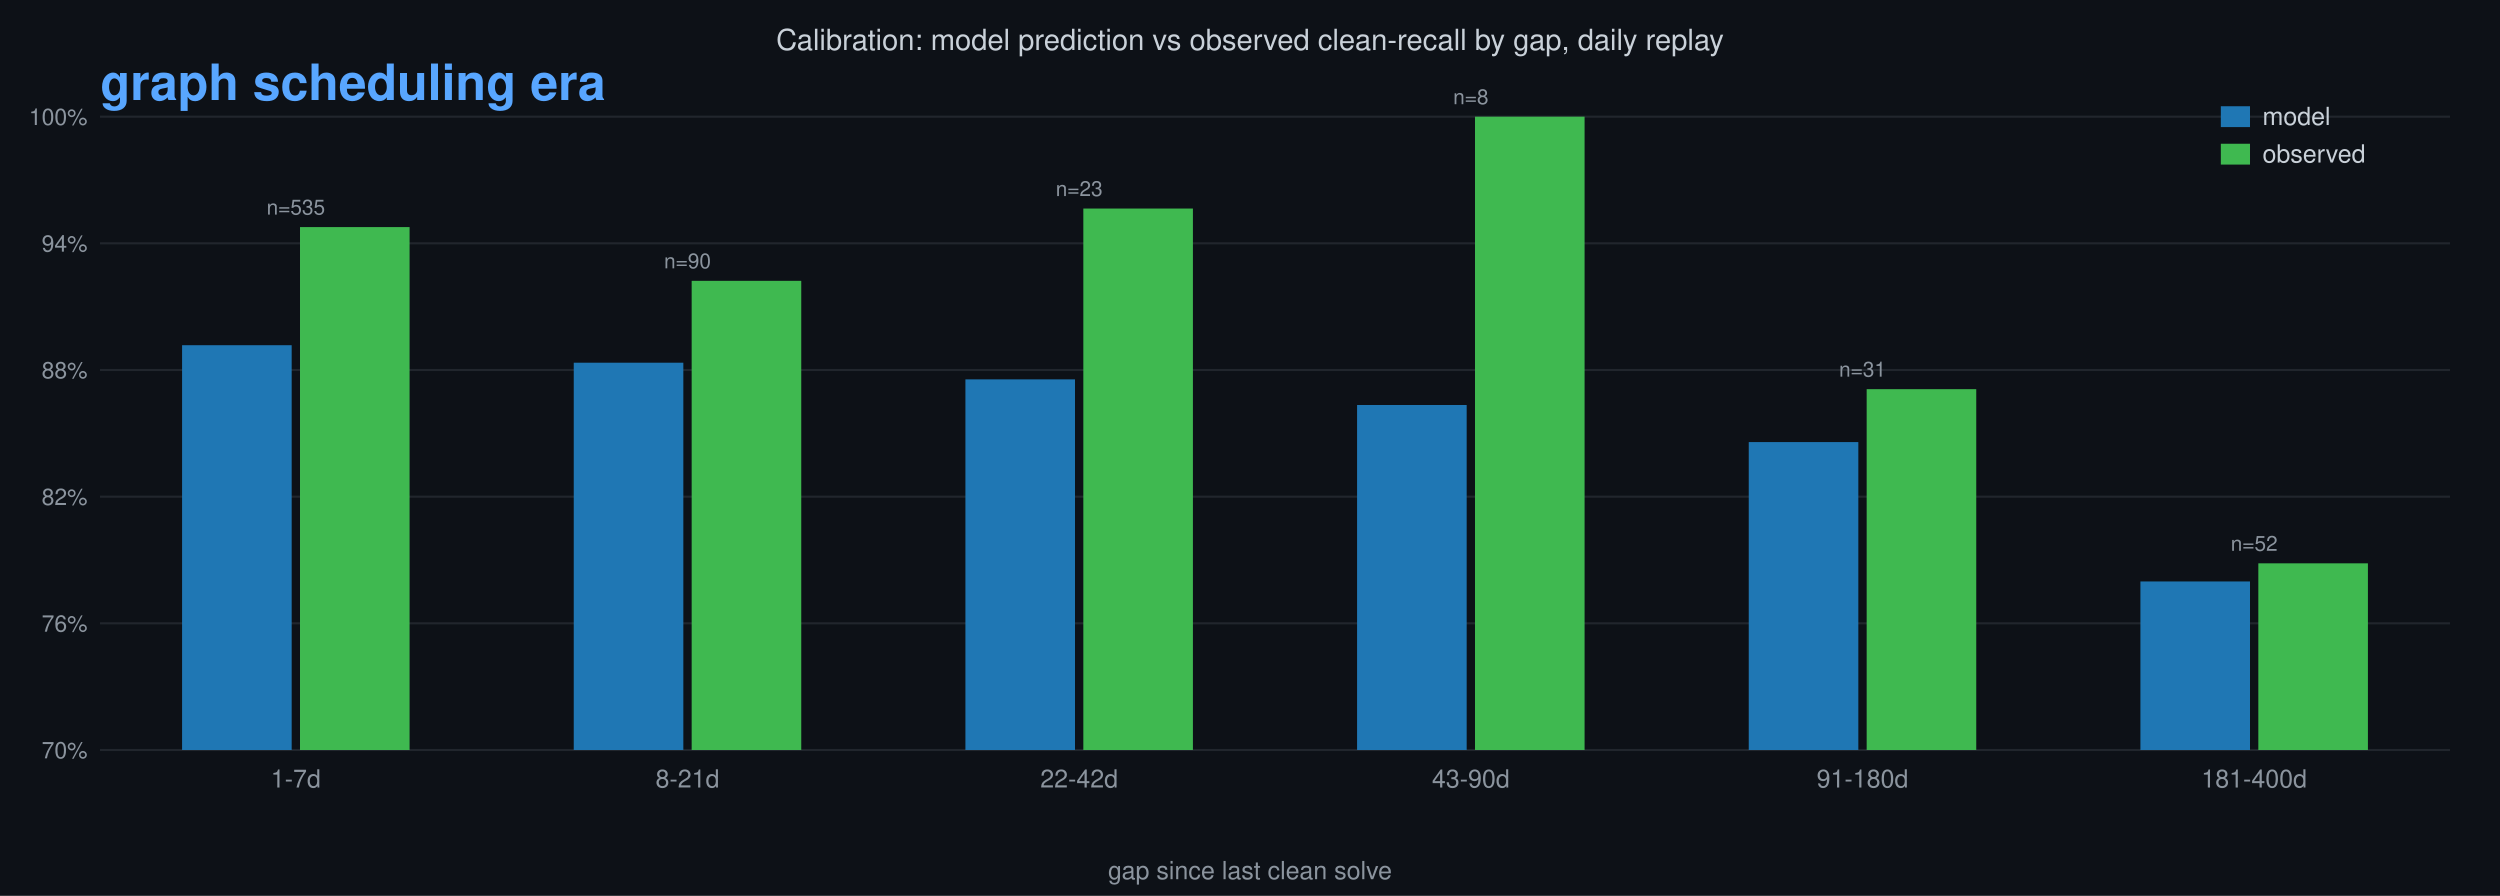
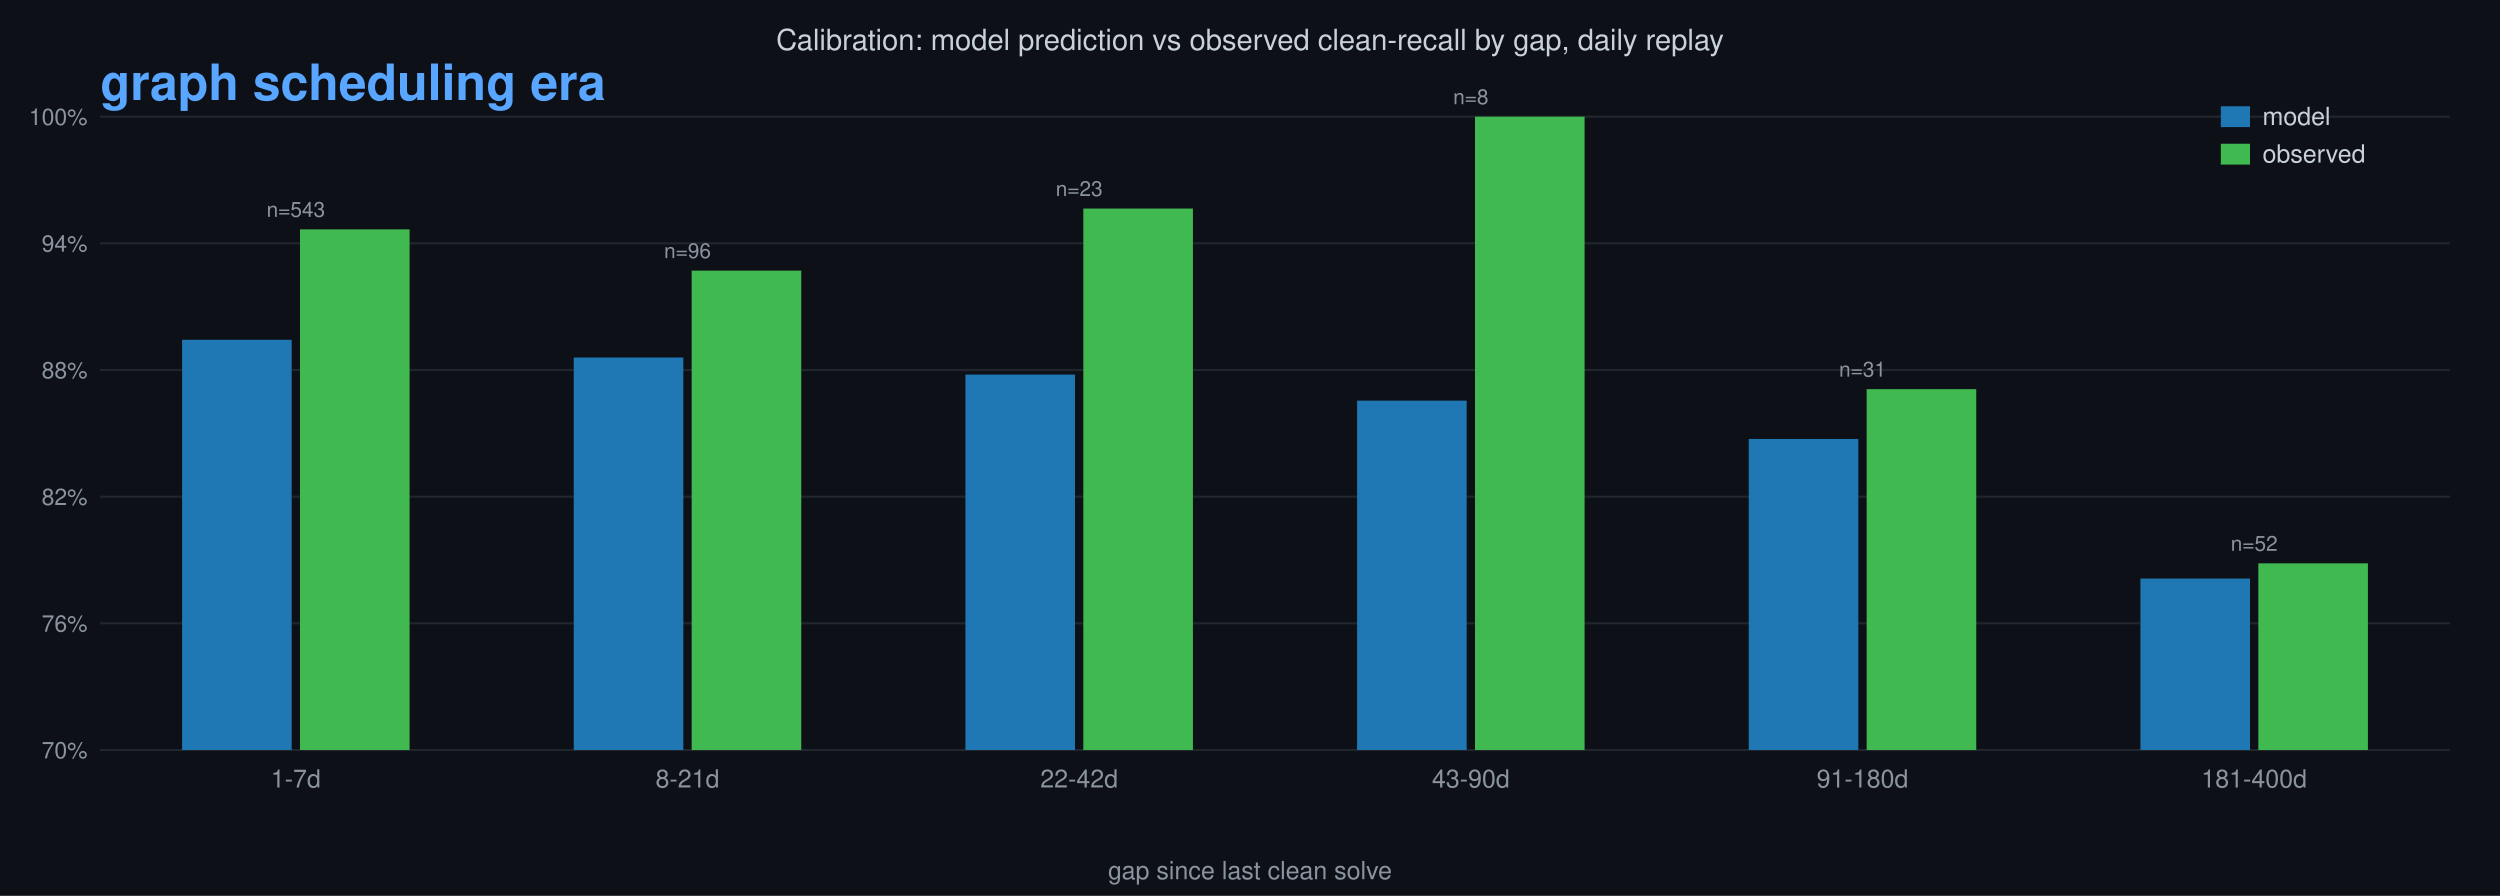
<svg xmlns="http://www.w3.org/2000/svg" viewBox="0 0 1200 430" font-family="Helvetica,sans-serif">
  <rect width="1200" height="430" fill="#0d1117" />
  <text x="600" y="24" text-anchor="middle" font-size="14" fill="#c9d1d9">Calibration: model prediction vs observed clean-recall by gap, daily replay</text>
-   <text x="48" y="48" text-anchor="start" font-size="24" font-weight="bold" fill="#8b949e" opacity="0">pre graph scheduling era<animate attributeName="opacity" calcMode="discrete" values="1;0" keyTimes="0;0.724" dur="10.0s" repeatCount="indefinite" />
+   <text x="48" y="48" text-anchor="start" font-size="24" font-weight="bold" fill="#8b949e" opacity="0">pre graph scheduling era<animate attributeName="opacity" calcMode="discrete" values="1;0" keyTimes="0;0.723" dur="10.0s" repeatCount="indefinite" />
  </text>
-   <text x="48" y="48" text-anchor="start" font-size="24" font-weight="bold" fill="#58a6ff" opacity="1">graph scheduling era<animate attributeName="opacity" calcMode="discrete" values="0;1" keyTimes="0;0.724" dur="10.0s" repeatCount="indefinite" />
+   <text x="48" y="48" text-anchor="start" font-size="24" font-weight="bold" fill="#58a6ff" opacity="1">graph scheduling era<animate attributeName="opacity" calcMode="discrete" values="0;1" keyTimes="0;0.723" dur="10.0s" repeatCount="indefinite" />
  </text>
  <line x1="48" y1="360.0" x2="1176" y2="360.0" stroke="#21262d" stroke-width="1" />
  <text x="42" y="364.0" text-anchor="end" font-size="11" fill="#8b949e">70%</text>
  <line x1="48" y1="299.2" x2="1176" y2="299.2" stroke="#21262d" stroke-width="1" />
  <text x="42" y="303.2" text-anchor="end" font-size="11" fill="#8b949e">76%</text>
  <line x1="48" y1="238.4" x2="1176" y2="238.4" stroke="#21262d" stroke-width="1" />
  <text x="42" y="242.4" text-anchor="end" font-size="11" fill="#8b949e">82%</text>
  <line x1="48" y1="177.6" x2="1176" y2="177.6" stroke="#21262d" stroke-width="1" />
  <text x="42" y="181.6" text-anchor="end" font-size="11" fill="#8b949e">88%</text>
  <line x1="48" y1="116.8" x2="1176" y2="116.8" stroke="#21262d" stroke-width="1" />
  <text x="42" y="120.8" text-anchor="end" font-size="11" fill="#8b949e">94%</text>
  <line x1="48" y1="56.0" x2="1176" y2="56.0" stroke="#21262d" stroke-width="1" />
  <text x="42" y="60.0" text-anchor="end" font-size="11" fill="#8b949e">100%</text>
-   <rect x="87.4" y="165.7" width="52.6" height="194.3" fill="#1f77b4">
-     <animate attributeName="y" calcMode="discrete" values="360.0;165.5;166.0;165.7;165.9;166.0;166.4;166.3;166.4;166.3;166.2;166.1;166.0;165.9;165.8;165.7;165.6;165.7" keyTimes="0;0.005;0.009;0.021;0.032;0.036;0.059;0.066;0.077;0.081;0.11;0.151;0.194;0.299;0.469;0.578;0.866;0.883" dur="10.0s" repeatCount="indefinite" />
-     <animate attributeName="height" calcMode="discrete" values="0.0;194.5;194.0;194.3;194.1;194.0;193.6;193.7;193.6;193.7;193.8;193.9;194.0;194.1;194.2;194.3;194.4;194.3" keyTimes="0;0.005;0.009;0.021;0.032;0.036;0.059;0.066;0.077;0.081;0.11;0.151;0.194;0.299;0.469;0.578;0.866;0.883" dur="10.0s" repeatCount="indefinite" />
+   <rect x="87.4" y="163.1" width="52.6" height="196.9" fill="#1f77b4">
+     <animate attributeName="y" calcMode="discrete" values="360.0;162.8;163.4;163.1;163.2;163.4;163.8;163.7;163.6;163.5;163.4;163.3;163.2;163.1;163.0;163.1" keyTimes="0;0.005;0.009;0.021;0.032;0.036;0.059;0.066;0.1;0.151;0.194;0.29;0.469;0.576;0.865;0.882" dur="10.0s" repeatCount="indefinite" />
+     <animate attributeName="height" calcMode="discrete" values="0.0;197.2;196.6;196.9;196.8;196.6;196.2;196.3;196.4;196.5;196.6;196.7;196.8;196.9;197.0;196.9" keyTimes="0;0.005;0.009;0.021;0.032;0.036;0.059;0.066;0.1;0.151;0.194;0.29;0.469;0.576;0.865;0.882" dur="10.0s" repeatCount="indefinite" />
  </rect>
-   <rect x="144.0" y="109.0" width="52.6" height="251.0" fill="#3fb950">
-     <animate attributeName="y" calcMode="discrete" values="360.0;56.0;69.7;67.8;67.0;66.4;66.0;65.0;64.1;63.7;63.2;76.4;75.9;81.3;80.0;78.8;78.1;77.6;77.0;75.9;75.1;87.5;85.9;84.7;83.9;82.8;81.8;81.4;80.9;83.4;82.9;82.6;82.1;84.9;84.1;83.6;82.7;82.4;81.8;84.1;83.5;83.0;82.7;82.6;82.5;82.4;82.3;82.1;82.0;81.9;81.7;81.6;86.4;86.0;85.8;85.5;85.2;87.4;91.7;95.9;95.4;95.3;99.6;101.3;100.4;101.9;100.9;102.4;102.2;101.5;108.1;107.2;106.6;107.8;109.0" keyTimes="0;0.005;0.11;0.138;0.151;0.166;0.182;0.194;0.234;0.252;0.266;0.291;0.299;0.312;0.328;0.339;0.352;0.361;0.37;0.378;0.387;0.396;0.406;0.415;0.425;0.437;0.449;0.459;0.469;0.478;0.491;0.499;0.508;0.519;0.528;0.546;0.56;0.57;0.578;0.583;0.593;0.601;0.609;0.652;0.656;0.675;0.68;0.709;0.733;0.738;0.753;0.76;0.767;0.776;0.782;0.788;0.796;0.805;0.811;0.819;0.824;0.827;0.83;0.838;0.843;0.847;0.857;0.866;0.875;0.881;0.883;0.893;0.899;0.903;0.914" dur="10.0s" repeatCount="indefinite" />
-     <animate attributeName="height" calcMode="discrete" values="0.0;304.0;290.3;292.2;293.0;293.6;294.0;295.0;295.9;296.3;296.8;283.6;284.1;278.7;280.0;281.2;281.9;282.4;283.0;284.1;284.9;272.5;274.1;275.3;276.1;277.2;278.2;278.6;279.1;276.6;277.1;277.4;277.9;275.1;275.9;276.4;277.3;277.6;278.2;275.9;276.5;277.0;277.3;277.4;277.5;277.6;277.7;277.9;278.0;278.1;278.3;278.4;273.6;274.0;274.2;274.5;274.8;272.6;268.3;264.1;264.6;264.7;260.4;258.7;259.6;258.1;259.1;257.6;257.8;258.5;251.9;252.8;253.4;252.2;251.0" keyTimes="0;0.005;0.11;0.138;0.151;0.166;0.182;0.194;0.234;0.252;0.266;0.291;0.299;0.312;0.328;0.339;0.352;0.361;0.37;0.378;0.387;0.396;0.406;0.415;0.425;0.437;0.449;0.459;0.469;0.478;0.491;0.499;0.508;0.519;0.528;0.546;0.56;0.57;0.578;0.583;0.593;0.601;0.609;0.652;0.656;0.675;0.68;0.709;0.733;0.738;0.753;0.76;0.767;0.776;0.782;0.788;0.796;0.805;0.811;0.819;0.824;0.827;0.83;0.838;0.843;0.847;0.857;0.866;0.875;0.881;0.883;0.893;0.899;0.903;0.914" dur="10.0s" repeatCount="indefinite" />
+   <rect x="144.0" y="110.1" width="52.6" height="249.9" fill="#3fb950">
+     <animate attributeName="y" calcMode="discrete" values="360.0;56.0;69.7;67.8;67.0;66.4;66.0;65.0;64.1;63.7;63.2;76.4;75.9;81.3;80.0;78.8;78.1;77.6;77.0;75.9;75.1;87.5;85.9;84.7;83.9;82.8;81.8;81.4;80.9;83.4;82.9;82.6;82.1;84.9;84.1;83.6;82.7;82.4;81.8;84.1;83.5;83.0;82.7;82.6;82.5;82.4;82.3;82.1;82.0;81.9;81.7;81.6;86.4;86.0;85.8;85.5;85.2;87.4;91.7;95.9;95.4;95.3;99.6;101.3;100.4;101.9;100.9;102.4;102.2;101.5;108.1;107.2;106.6;107.8;109.0;110.1" keyTimes="0;0.005;0.11;0.138;0.151;0.166;0.181;0.194;0.233;0.251;0.266;0.29;0.298;0.312;0.327;0.339;0.351;0.36;0.369;0.377;0.386;0.395;0.405;0.414;0.425;0.436;0.448;0.458;0.469;0.477;0.49;0.498;0.507;0.518;0.527;0.545;0.559;0.569;0.576;0.582;0.592;0.6;0.608;0.651;0.655;0.674;0.678;0.707;0.732;0.737;0.751;0.758;0.765;0.774;0.781;0.787;0.795;0.804;0.81;0.818;0.822;0.826;0.828;0.836;0.842;0.846;0.856;0.865;0.874;0.879;0.882;0.891;0.898;0.901;0.913;0.919" dur="10.0s" repeatCount="indefinite" />
+     <animate attributeName="height" calcMode="discrete" values="0.0;304.0;290.3;292.2;293.0;293.6;294.0;295.0;295.9;296.3;296.8;283.6;284.1;278.7;280.0;281.2;281.9;282.4;283.0;284.1;284.9;272.5;274.1;275.3;276.1;277.2;278.2;278.6;279.1;276.6;277.1;277.4;277.9;275.1;275.9;276.4;277.3;277.6;278.2;275.9;276.5;277.0;277.3;277.4;277.5;277.6;277.7;277.9;278.0;278.1;278.3;278.4;273.6;274.0;274.2;274.5;274.8;272.6;268.3;264.1;264.6;264.7;260.4;258.7;259.6;258.1;259.1;257.6;257.8;258.5;251.9;252.8;253.4;252.2;251.0;249.9" keyTimes="0;0.005;0.11;0.138;0.151;0.166;0.181;0.194;0.233;0.251;0.266;0.29;0.298;0.312;0.327;0.339;0.351;0.36;0.369;0.377;0.386;0.395;0.405;0.414;0.425;0.436;0.448;0.458;0.469;0.477;0.49;0.498;0.507;0.518;0.527;0.545;0.559;0.569;0.576;0.582;0.592;0.6;0.608;0.651;0.655;0.674;0.678;0.707;0.732;0.737;0.751;0.758;0.765;0.774;0.781;0.787;0.795;0.804;0.81;0.818;0.822;0.826;0.828;0.836;0.842;0.846;0.856;0.865;0.874;0.879;0.882;0.891;0.898;0.901;0.913;0.919" dur="10.0s" repeatCount="indefinite" />
  </rect>
  <text x="142.0" y="378" text-anchor="middle" font-size="12" fill="#8b949e">1-7d</text>
-   <text x="142.0" y="103.0" text-anchor="middle" font-size="10" fill="#8b949e" opacity="1">n=535<animate attributeName="opacity" calcMode="discrete" values="0;1" keyTimes="0;0.914" dur="10.0s" repeatCount="indefinite" />
+   <text x="142.0" y="104.1" text-anchor="middle" font-size="10" fill="#8b949e" opacity="1">n=543<animate attributeName="opacity" calcMode="discrete" values="0;1" keyTimes="0;0.919" dur="10.0s" repeatCount="indefinite" />
  </text>
-   <rect x="275.4" y="174.1" width="52.6" height="185.9" fill="#1f77b4">
-     <animate attributeName="y" calcMode="discrete" values="360.0;171.0;173.6;172.3;173.5;174.3;175.2;175.1;176.5;177.1;177.4;176.9;177.3;178.0;177.3;176.9;176.7;176.4;176.2;175.8;176.2;176.0;175.9;175.8;175.7;175.5;175.4;174.9;174.7;174.6;174.3;174.2;174.1;174.0;173.9;173.6;173.7;173.8;173.9;174.1" keyTimes="0;0.054;0.066;0.069;0.081;0.1;0.11;0.138;0.166;0.194;0.252;0.266;0.299;0.312;0.328;0.339;0.352;0.361;0.37;0.378;0.387;0.406;0.415;0.425;0.437;0.478;0.499;0.546;0.583;0.601;0.613;0.796;0.811;0.83;0.838;0.847;0.857;0.866;0.883;0.914" dur="10.0s" repeatCount="indefinite" />
-     <animate attributeName="height" calcMode="discrete" values="0.0;189.0;186.4;187.7;186.5;185.7;184.8;184.9;183.5;182.9;182.6;183.1;182.7;182.0;182.7;183.1;183.3;183.6;183.8;184.2;183.8;184.0;184.1;184.2;184.3;184.5;184.6;185.1;185.3;185.4;185.7;185.8;185.9;186.0;186.1;186.4;186.3;186.2;186.1;185.9" keyTimes="0;0.054;0.066;0.069;0.081;0.1;0.11;0.138;0.166;0.194;0.252;0.266;0.299;0.312;0.328;0.339;0.352;0.361;0.37;0.378;0.387;0.406;0.415;0.425;0.437;0.478;0.499;0.546;0.583;0.601;0.613;0.796;0.811;0.83;0.838;0.847;0.857;0.866;0.883;0.914" dur="10.0s" repeatCount="indefinite" />
+   <rect x="275.4" y="171.6" width="52.6" height="188.4" fill="#1f77b4">
+     <animate attributeName="y" calcMode="discrete" values="360.0;168.5;171.0;169.8;171.0;171.7;172.6;172.5;173.9;174.5;174.8;174.3;174.4;174.7;175.5;174.7;174.4;174.2;173.9;173.6;173.2;173.7;173.4;173.3;173.2;173.1;173.0;172.9;172.4;172.2;172.1;171.8;171.7;171.6;171.5;171.4;171.2;171.3;171.4;171.5;171.4;171.5;171.7;171.6" keyTimes="0;0.054;0.066;0.069;0.081;0.1;0.11;0.138;0.166;0.194;0.251;0.266;0.276;0.298;0.312;0.327;0.339;0.351;0.36;0.369;0.377;0.386;0.405;0.414;0.425;0.436;0.477;0.498;0.545;0.582;0.6;0.612;0.795;0.81;0.828;0.836;0.846;0.856;0.882;0.891;0.898;0.901;0.913;0.919" dur="10.0s" repeatCount="indefinite" />
+     <animate attributeName="height" calcMode="discrete" values="0.0;191.5;189.0;190.2;189.0;188.3;187.4;187.5;186.1;185.5;185.2;185.7;185.6;185.3;184.5;185.3;185.6;185.8;186.1;186.4;186.8;186.3;186.6;186.7;186.8;186.9;187.0;187.1;187.6;187.8;187.9;188.2;188.3;188.4;188.5;188.6;188.8;188.7;188.6;188.5;188.6;188.5;188.3;188.4" keyTimes="0;0.054;0.066;0.069;0.081;0.1;0.11;0.138;0.166;0.194;0.251;0.266;0.276;0.298;0.312;0.327;0.339;0.351;0.36;0.369;0.377;0.386;0.405;0.414;0.425;0.436;0.477;0.498;0.545;0.582;0.6;0.612;0.795;0.81;0.828;0.836;0.846;0.856;0.882;0.891;0.898;0.901;0.913;0.919" dur="10.0s" repeatCount="indefinite" />
  </rect>
-   <rect x="332.0" y="134.8" width="52.6" height="225.2" fill="#3fb950">
-     <animate attributeName="y" calcMode="discrete" values="360.0;56.0;109.3;102.1;96.5;95.0;93.5;92.2;90.9;88.7;83.4;82.7;81.3;104.3;123.6;122.1;120.7;119.3;114.5;112.3;111.3;109.3;108.4;107.5;105.0;103.5;118.4;127.4;151.9;149.3;145.8;144.7;143.6;140.4;134.8" keyTimes="0;0.054;0.299;0.312;0.328;0.339;0.352;0.361;0.37;0.378;0.387;0.396;0.406;0.415;0.425;0.437;0.478;0.499;0.546;0.583;0.601;0.613;0.796;0.811;0.83;0.838;0.843;0.847;0.857;0.866;0.883;0.893;0.899;0.903;0.914" dur="10.0s" repeatCount="indefinite" />
-     <animate attributeName="height" calcMode="discrete" values="0.0;304.0;250.7;257.9;263.5;265.0;266.5;267.8;269.1;271.3;276.6;277.3;278.7;255.7;236.4;237.9;239.3;240.7;245.5;247.7;248.7;250.7;251.6;252.5;255.0;256.5;241.6;232.6;208.1;210.7;214.2;215.3;216.4;219.6;225.2" keyTimes="0;0.054;0.299;0.312;0.328;0.339;0.352;0.361;0.37;0.378;0.387;0.396;0.406;0.415;0.425;0.437;0.478;0.499;0.546;0.583;0.601;0.613;0.796;0.811;0.83;0.838;0.843;0.847;0.857;0.866;0.883;0.893;0.899;0.903;0.914" dur="10.0s" repeatCount="indefinite" />
+   <rect x="332.0" y="129.9" width="52.6" height="230.1" fill="#3fb950">
+     <animate attributeName="y" calcMode="discrete" values="360.0;56.0;109.3;102.1;96.5;95.0;93.5;92.2;90.9;88.7;83.4;82.7;81.3;104.3;123.6;122.1;120.7;119.3;114.5;112.3;111.3;109.3;108.4;107.5;105.0;103.5;118.4;127.4;151.9;149.3;145.8;144.7;143.6;140.4;134.8;129.9" keyTimes="0;0.054;0.298;0.312;0.327;0.339;0.351;0.36;0.369;0.377;0.386;0.395;0.405;0.414;0.425;0.436;0.477;0.498;0.545;0.582;0.6;0.612;0.795;0.81;0.828;0.836;0.842;0.846;0.856;0.865;0.882;0.891;0.898;0.901;0.913;0.919" dur="10.0s" repeatCount="indefinite" />
+     <animate attributeName="height" calcMode="discrete" values="0.0;304.0;250.7;257.9;263.5;265.0;266.5;267.8;269.1;271.3;276.6;277.3;278.7;255.7;236.4;237.9;239.3;240.7;245.5;247.7;248.7;250.7;251.6;252.5;255.0;256.5;241.6;232.6;208.1;210.7;214.2;215.3;216.4;219.6;225.2;230.1" keyTimes="0;0.054;0.298;0.312;0.327;0.339;0.351;0.36;0.369;0.377;0.386;0.395;0.405;0.414;0.425;0.436;0.477;0.498;0.545;0.582;0.6;0.612;0.795;0.81;0.828;0.836;0.842;0.846;0.856;0.865;0.882;0.891;0.898;0.901;0.913;0.919" dur="10.0s" repeatCount="indefinite" />
  </rect>
  <text x="330.0" y="378" text-anchor="middle" font-size="12" fill="#8b949e">8-21d</text>
-   <text x="330.0" y="128.8" text-anchor="middle" font-size="10" fill="#8b949e" opacity="1">n=90<animate attributeName="opacity" calcMode="discrete" values="0;1" keyTimes="0;0.914" dur="10.0s" repeatCount="indefinite" />
+   <text x="330.0" y="123.9" text-anchor="middle" font-size="10" fill="#8b949e" opacity="1">n=96<animate attributeName="opacity" calcMode="discrete" values="0;1" keyTimes="0;0.919" dur="10.0s" repeatCount="indefinite" />
  </text>
-   <rect x="463.4" y="182.1" width="52.6" height="177.9" fill="#1f77b4">
-     <animate attributeName="y" calcMode="discrete" values="360.0;190.4;186.3;187.8;192.1;192.4;189.8;188.1;184.7;181.7;181.5;182.4;182.6;182.1" keyTimes="0;0.312;0.352;0.469;0.519;0.528;0.616;0.671;0.675;0.724;0.738;0.776;0.883;0.893" dur="10.0s" repeatCount="indefinite" />
-     <animate attributeName="height" calcMode="discrete" values="0.0;169.6;173.7;172.2;167.9;167.6;170.2;171.9;175.3;178.3;178.5;177.6;177.4;177.9" keyTimes="0;0.312;0.352;0.469;0.519;0.528;0.616;0.671;0.675;0.724;0.738;0.776;0.883;0.893" dur="10.0s" repeatCount="indefinite" />
+   <rect x="463.4" y="179.8" width="52.6" height="180.2" fill="#1f77b4">
+     <animate attributeName="y" calcMode="discrete" values="360.0;187.8;183.8;185.2;189.6;189.9;187.3;185.7;182.3;179.3;179.2;180.1;180.3;179.8" keyTimes="0;0.312;0.351;0.469;0.518;0.527;0.615;0.67;0.674;0.723;0.737;0.774;0.882;0.891" dur="10.0s" repeatCount="indefinite" />
+     <animate attributeName="height" calcMode="discrete" values="0.0;172.2;176.2;174.8;170.4;170.1;172.7;174.3;177.7;180.7;180.8;179.9;179.7;180.2" keyTimes="0;0.312;0.351;0.469;0.518;0.527;0.615;0.67;0.674;0.723;0.737;0.774;0.882;0.891" dur="10.0s" repeatCount="indefinite" />
  </rect>
  <rect x="520.0" y="100.1" width="52.6" height="259.9" fill="#3fb950">
-     <animate attributeName="y" calcMode="discrete" values="360.0;56.0;224.9;182.7;168.6;157.3;133.9;115.6;112.3;104.3;102.1;100.1" keyTimes="0;0.312;0.519;0.528;0.616;0.671;0.675;0.724;0.738;0.776;0.883;0.893" dur="10.0s" repeatCount="indefinite" />
-     <animate attributeName="height" calcMode="discrete" values="0.0;304.0;135.1;177.3;191.4;202.7;226.1;244.4;247.7;255.7;257.9;259.9" keyTimes="0;0.312;0.519;0.528;0.616;0.671;0.675;0.724;0.738;0.776;0.883;0.893" dur="10.0s" repeatCount="indefinite" />
+     <animate attributeName="y" calcMode="discrete" values="360.0;56.0;224.9;182.7;168.6;157.3;133.9;115.6;112.3;104.3;102.1;100.1" keyTimes="0;0.312;0.518;0.527;0.615;0.67;0.674;0.723;0.737;0.774;0.882;0.891" dur="10.0s" repeatCount="indefinite" />
+     <animate attributeName="height" calcMode="discrete" values="0.0;304.0;135.1;177.3;191.4;202.7;226.1;244.4;247.7;255.7;257.9;259.9" keyTimes="0;0.312;0.518;0.527;0.615;0.67;0.674;0.723;0.737;0.774;0.882;0.891" dur="10.0s" repeatCount="indefinite" />
  </rect>
  <text x="518.0" y="378" text-anchor="middle" font-size="12" fill="#8b949e">22-42d</text>
-   <text x="518.0" y="94.1" text-anchor="middle" font-size="10" fill="#8b949e" opacity="1">n=23<animate attributeName="opacity" calcMode="discrete" values="0;1" keyTimes="0;0.914" dur="10.0s" repeatCount="indefinite" />
+   <text x="518.0" y="94.1" text-anchor="middle" font-size="10" fill="#8b949e" opacity="1">n=23<animate attributeName="opacity" calcMode="discrete" values="0;1" keyTimes="0;0.919" dur="10.0s" repeatCount="indefinite" />
  </text>
-   <rect x="651.4" y="194.4" width="52.6" height="165.6" fill="#1f77b4">
-     <animate attributeName="y" calcMode="discrete" values="360.0;204.4;204.8;208.3;195.1;196.5;194.4" keyTimes="0;0.519;0.528;0.601;0.701;0.847;0.875" dur="10.0s" repeatCount="indefinite" />
-     <animate attributeName="height" calcMode="discrete" values="0.0;155.6;155.2;151.7;164.9;163.5;165.6" keyTimes="0;0.519;0.528;0.601;0.701;0.847;0.875" dur="10.0s" repeatCount="indefinite" />
+   <rect x="651.4" y="192.3" width="52.6" height="167.7" fill="#1f77b4">
+     <animate attributeName="y" calcMode="discrete" values="360.0;201.9;202.3;205.8;193.0;194.3;192.3" keyTimes="0;0.518;0.527;0.6;0.7;0.846;0.874" dur="10.0s" repeatCount="indefinite" />
+     <animate attributeName="height" calcMode="discrete" values="0.0;158.1;157.7;154.2;167.0;165.7;167.7" keyTimes="0;0.518;0.527;0.6;0.7;0.846;0.874" dur="10.0s" repeatCount="indefinite" />
  </rect>
  <rect x="708.0" y="56.0" width="52.6" height="304.0" fill="#3fb950">
-     <animate attributeName="y" calcMode="discrete" values="360.0;56.0" keyTimes="0;0.519" dur="10.0s" repeatCount="indefinite" />
-     <animate attributeName="height" calcMode="discrete" values="0.0;304.0" keyTimes="0;0.519" dur="10.0s" repeatCount="indefinite" />
+     <animate attributeName="y" calcMode="discrete" values="360.0;56.0" keyTimes="0;0.518" dur="10.0s" repeatCount="indefinite" />
+     <animate attributeName="height" calcMode="discrete" values="0.0;304.0" keyTimes="0;0.518" dur="10.0s" repeatCount="indefinite" />
  </rect>
  <text x="706.0" y="378" text-anchor="middle" font-size="12" fill="#8b949e">43-90d</text>
-   <text x="706.0" y="50.0" text-anchor="middle" font-size="10" fill="#8b949e" opacity="1">n=8<animate attributeName="opacity" calcMode="discrete" values="0;1" keyTimes="0;0.914" dur="10.0s" repeatCount="indefinite" />
+   <text x="706.0" y="50.0" text-anchor="middle" font-size="10" fill="#8b949e" opacity="1">n=8<animate attributeName="opacity" calcMode="discrete" values="0;1" keyTimes="0;0.919" dur="10.0s" repeatCount="indefinite" />
  </text>
-   <rect x="839.4" y="212.2" width="52.6" height="147.8" fill="#1f77b4">
-     <animate attributeName="y" calcMode="discrete" values="360.0;206.4;201.7;205.5;211.2;211.4;216.6;214.0;211.1;210.3;210.1;208.9;208.6;208.4;208.9;209.0;210.5;211.5;212.9;212.2" keyTimes="0;0.647;0.652;0.656;0.657;0.662;0.669;0.673;0.701;0.709;0.724;0.738;0.753;0.76;0.767;0.782;0.796;0.819;0.824;0.827" dur="10.0s" repeatCount="indefinite" />
-     <animate attributeName="height" calcMode="discrete" values="0.0;153.6;158.3;154.5;148.8;148.6;143.4;146.0;148.9;149.7;149.9;151.1;151.4;151.6;151.1;151.0;149.5;148.5;147.1;147.8" keyTimes="0;0.647;0.652;0.656;0.657;0.662;0.669;0.673;0.701;0.709;0.724;0.738;0.753;0.76;0.767;0.782;0.796;0.819;0.824;0.827" dur="10.0s" repeatCount="indefinite" />
+   <rect x="839.4" y="210.7" width="52.6" height="149.3" fill="#1f77b4">
+     <animate attributeName="y" calcMode="discrete" values="360.0;205.2;200.5;204.2;209.8;210.1;215.2;212.7;209.7;208.9;208.8;207.6;207.3;207.1;207.6;209.1;210.0;211.5;210.7" keyTimes="0;0.645;0.651;0.655;0.656;0.661;0.668;0.671;0.7;0.707;0.723;0.737;0.751;0.758;0.765;0.795;0.818;0.822;0.826" dur="10.0s" repeatCount="indefinite" />
+     <animate attributeName="height" calcMode="discrete" values="0.0;154.8;159.5;155.8;150.2;149.9;144.8;147.3;150.3;151.1;151.2;152.4;152.7;152.9;152.4;150.9;150.0;148.5;149.3" keyTimes="0;0.645;0.651;0.655;0.656;0.661;0.668;0.671;0.7;0.707;0.723;0.737;0.751;0.758;0.765;0.795;0.818;0.822;0.826" dur="10.0s" repeatCount="indefinite" />
  </rect>
  <rect x="896.0" y="186.8" width="52.6" height="173.2" fill="#3fb950">
-     <animate attributeName="y" calcMode="discrete" values="360.0;56.0;133.9;123.6;168.6;162.7;157.3;152.5;148.1;144.1;137.1;133.9;128.4;160.8;191.1;186.8" keyTimes="0;0.647;0.669;0.673;0.701;0.709;0.724;0.738;0.753;0.76;0.767;0.782;0.796;0.819;0.824;0.827" dur="10.0s" repeatCount="indefinite" />
-     <animate attributeName="height" calcMode="discrete" values="0.0;304.0;226.1;236.4;191.4;197.3;202.7;207.5;211.9;215.9;222.9;226.1;231.6;199.2;168.9;173.2" keyTimes="0;0.647;0.669;0.673;0.701;0.709;0.724;0.738;0.753;0.76;0.767;0.782;0.796;0.819;0.824;0.827" dur="10.0s" repeatCount="indefinite" />
+     <animate attributeName="y" calcMode="discrete" values="360.0;56.0;133.9;123.6;168.6;162.7;157.3;152.5;148.1;144.1;137.1;133.9;128.4;160.8;191.1;186.8" keyTimes="0;0.645;0.668;0.671;0.7;0.707;0.723;0.737;0.751;0.758;0.765;0.781;0.795;0.818;0.822;0.826" dur="10.0s" repeatCount="indefinite" />
+     <animate attributeName="height" calcMode="discrete" values="0.0;304.0;226.1;236.4;191.4;197.3;202.7;207.5;211.9;215.9;222.9;226.1;231.6;199.2;168.9;173.2" keyTimes="0;0.645;0.668;0.671;0.7;0.707;0.723;0.737;0.751;0.758;0.765;0.781;0.795;0.818;0.822;0.826" dur="10.0s" repeatCount="indefinite" />
  </rect>
  <text x="894.0" y="378" text-anchor="middle" font-size="12" fill="#8b949e">91-180d</text>
-   <text x="894.0" y="180.8" text-anchor="middle" font-size="10" fill="#8b949e" opacity="1">n=31<animate attributeName="opacity" calcMode="discrete" values="0;1" keyTimes="0;0.914" dur="10.0s" repeatCount="indefinite" />
+   <text x="894.0" y="180.8" text-anchor="middle" font-size="10" fill="#8b949e" opacity="1">n=31<animate attributeName="opacity" calcMode="discrete" values="0;1" keyTimes="0;0.919" dur="10.0s" repeatCount="indefinite" />
  </text>
-   <rect x="1027.4" y="279.1" width="52.6" height="80.9" fill="#1f77b4">
-     <animate attributeName="y" calcMode="discrete" values="360.0;280.2;283.9;262.9;276.6;271.2;262.6;272.4;277.2;275.2;276.4;275.0;275.5;275.2;274.6;275.5;275.9;276.8;277.9;279.1" keyTimes="0;0.671;0.673;0.701;0.709;0.724;0.733;0.738;0.745;0.753;0.76;0.767;0.776;0.782;0.788;0.796;0.838;0.847;0.857;0.883" dur="10.0s" repeatCount="indefinite" />
-     <animate attributeName="height" calcMode="discrete" values="0.0;79.8;76.1;97.1;83.4;88.8;97.4;87.6;82.8;84.8;83.6;85.0;84.5;84.8;85.4;84.5;84.1;83.2;82.1;80.9" keyTimes="0;0.671;0.673;0.701;0.709;0.724;0.733;0.738;0.745;0.753;0.76;0.767;0.776;0.782;0.788;0.796;0.838;0.847;0.857;0.883" dur="10.0s" repeatCount="indefinite" />
+   <rect x="1027.4" y="277.7" width="52.6" height="82.3" fill="#1f77b4">
+     <animate attributeName="y" calcMode="discrete" values="360.0;277.6;281.4;260.9;274.5;269.5;261.1;270.7;275.5;273.5;274.7;273.4;274.0;273.7;273.1;274.1;274.4;275.4;276.5;277.7" keyTimes="0;0.67;0.671;0.7;0.707;0.723;0.732;0.737;0.744;0.751;0.758;0.765;0.774;0.781;0.787;0.795;0.836;0.846;0.856;0.882" dur="10.0s" repeatCount="indefinite" />
+     <animate attributeName="height" calcMode="discrete" values="0.0;82.4;78.6;99.1;85.5;90.5;98.9;89.3;84.5;86.5;85.3;86.6;86.0;86.3;86.9;85.9;85.6;84.6;83.5;82.3" keyTimes="0;0.67;0.671;0.7;0.707;0.723;0.732;0.737;0.744;0.751;0.758;0.765;0.774;0.781;0.787;0.795;0.836;0.846;0.856;0.882" dur="10.0s" repeatCount="indefinite" />
  </rect>
  <rect x="1084.0" y="270.4" width="52.6" height="89.6" fill="#3fb950">
-     <animate attributeName="y" calcMode="discrete" values="360.0;56.0;258.7;273.1;224.9;249.0;218.1;195.8;214.3;200.8;217.2;228.5;246.0;262.8;278.9;274.6;270.4" keyTimes="0;0.671;0.709;0.724;0.733;0.738;0.745;0.753;0.76;0.767;0.782;0.788;0.796;0.838;0.847;0.857;0.883" dur="10.0s" repeatCount="indefinite" />
-     <animate attributeName="height" calcMode="discrete" values="0.0;304.0;101.3;86.9;135.1;111.0;141.9;164.2;145.7;159.2;142.8;131.5;114.0;97.2;81.1;85.4;89.6" keyTimes="0;0.671;0.709;0.724;0.733;0.738;0.745;0.753;0.76;0.767;0.782;0.788;0.796;0.838;0.847;0.857;0.883" dur="10.0s" repeatCount="indefinite" />
+     <animate attributeName="y" calcMode="discrete" values="360.0;56.0;258.7;273.1;224.9;249.0;218.1;195.8;214.3;200.8;217.2;228.5;246.0;262.8;278.9;274.6;270.4" keyTimes="0;0.67;0.707;0.723;0.732;0.737;0.744;0.751;0.758;0.765;0.781;0.787;0.795;0.836;0.846;0.856;0.882" dur="10.0s" repeatCount="indefinite" />
+     <animate attributeName="height" calcMode="discrete" values="0.0;304.0;101.3;86.9;135.1;111.0;141.9;164.2;145.7;159.2;142.8;131.5;114.0;97.2;81.1;85.4;89.6" keyTimes="0;0.67;0.707;0.723;0.732;0.737;0.744;0.751;0.758;0.765;0.781;0.787;0.795;0.836;0.846;0.856;0.882" dur="10.0s" repeatCount="indefinite" />
  </rect>
  <text x="1082.0" y="378" text-anchor="middle" font-size="12" fill="#8b949e">181-400d</text>
-   <text x="1082.0" y="264.4" text-anchor="middle" font-size="10" fill="#8b949e" opacity="1">n=52<animate attributeName="opacity" calcMode="discrete" values="0;1" keyTimes="0;0.914" dur="10.0s" repeatCount="indefinite" />
+   <text x="1082.0" y="264.4" text-anchor="middle" font-size="10" fill="#8b949e" opacity="1">n=52<animate attributeName="opacity" calcMode="discrete" values="0;1" keyTimes="0;0.919" dur="10.0s" repeatCount="indefinite" />
  </text>
  <rect x="1066" y="51" width="14" height="10" fill="#1f77b4" />
  <text x="1086" y="60" font-size="12" fill="#c9d1d9">model</text>
  <rect x="1066" y="69" width="14" height="10" fill="#3fb950" />
  <text x="1086" y="78" font-size="12" fill="#c9d1d9">observed</text>
  <text x="600" y="422" text-anchor="middle" font-size="12" fill="#8b949e">gap since last clean solve</text>
  <text x="1176" y="24" fill="#c9d1d9" font-size="14" text-anchor="end" opacity="0">sep '25<animate attributeName="opacity" calcMode="discrete" values="1;0" keyTimes="0;0.11" dur="10.0s" repeatCount="indefinite" />
  </text>
-   <text x="1176" y="24" fill="#c9d1d9" font-size="14" text-anchor="end" opacity="0">oct '25<animate attributeName="opacity" calcMode="discrete" values="0;1;0" keyTimes="0;0.11;0.491" dur="10.0s" repeatCount="indefinite" />
+   <text x="1176" y="24" fill="#c9d1d9" font-size="14" text-anchor="end" opacity="0">oct '25<animate attributeName="opacity" calcMode="discrete" values="0;1;0" keyTimes="0;0.11;0.49" dur="10.0s" repeatCount="indefinite" />
  </text>
-   <text x="1176" y="24" fill="#c9d1d9" font-size="14" text-anchor="end" opacity="0">nov '25<animate attributeName="opacity" calcMode="discrete" values="0;1;0" keyTimes="0;0.491;0.615" dur="10.0s" repeatCount="indefinite" />
+   <text x="1176" y="24" fill="#c9d1d9" font-size="14" text-anchor="end" opacity="0">nov '25<animate attributeName="opacity" calcMode="discrete" values="0;1;0" keyTimes="0;0.49;0.614" dur="10.0s" repeatCount="indefinite" />
  </text>
-   <text x="1176" y="24" fill="#c9d1d9" font-size="14" text-anchor="end" opacity="0">dec '25<animate attributeName="opacity" calcMode="discrete" values="0;1;0" keyTimes="0;0.615;0.625" dur="10.0s" repeatCount="indefinite" />
+   <text x="1176" y="24" fill="#c9d1d9" font-size="14" text-anchor="end" opacity="0">dec '25<animate attributeName="opacity" calcMode="discrete" values="0;1;0" keyTimes="0;0.614;0.624" dur="10.0s" repeatCount="indefinite" />
  </text>
-   <text x="1176" y="24" fill="#c9d1d9" font-size="14" text-anchor="end" opacity="0">jan '26<animate attributeName="opacity" calcMode="discrete" values="0;1;0" keyTimes="0;0.625;0.633" dur="10.0s" repeatCount="indefinite" />
+   <text x="1176" y="24" fill="#c9d1d9" font-size="14" text-anchor="end" opacity="0">jan '26<animate attributeName="opacity" calcMode="discrete" values="0;1;0" keyTimes="0;0.624;0.632" dur="10.0s" repeatCount="indefinite" />
  </text>
-   <text x="1176" y="24" fill="#c9d1d9" font-size="14" text-anchor="end" opacity="0">feb '26<animate attributeName="opacity" calcMode="discrete" values="0;1;0" keyTimes="0;0.633;0.641" dur="10.0s" repeatCount="indefinite" />
+   <text x="1176" y="24" fill="#c9d1d9" font-size="14" text-anchor="end" opacity="0">feb '26<animate attributeName="opacity" calcMode="discrete" values="0;1;0" keyTimes="0;0.632;0.64" dur="10.0s" repeatCount="indefinite" />
  </text>
-   <text x="1176" y="24" fill="#c9d1d9" font-size="14" text-anchor="end" opacity="0">mar '26<animate attributeName="opacity" calcMode="discrete" values="0;1;0" keyTimes="0;0.641;0.665" dur="10.0s" repeatCount="indefinite" />
+   <text x="1176" y="24" fill="#c9d1d9" font-size="14" text-anchor="end" opacity="0">mar '26<animate attributeName="opacity" calcMode="discrete" values="0;1;0" keyTimes="0;0.64;0.664" dur="10.0s" repeatCount="indefinite" />
  </text>
-   <text x="1176" y="24" fill="#c9d1d9" font-size="14" text-anchor="end" opacity="0">apr '26<animate attributeName="opacity" calcMode="discrete" values="0;1;0" keyTimes="0;0.665;0.683" dur="10.0s" repeatCount="indefinite" />
+   <text x="1176" y="24" fill="#c9d1d9" font-size="14" text-anchor="end" opacity="0">apr '26<animate attributeName="opacity" calcMode="discrete" values="0;1;0" keyTimes="0;0.664;0.682" dur="10.0s" repeatCount="indefinite" />
  </text>
-   <text x="1176" y="24" fill="#c9d1d9" font-size="14" text-anchor="end" opacity="0">may '26<animate attributeName="opacity" calcMode="discrete" values="0;1;0" keyTimes="0;0.683;0.692" dur="10.0s" repeatCount="indefinite" />
+   <text x="1176" y="24" fill="#c9d1d9" font-size="14" text-anchor="end" opacity="0">may '26<animate attributeName="opacity" calcMode="discrete" values="0;1;0" keyTimes="0;0.682;0.69" dur="10.0s" repeatCount="indefinite" />
  </text>
-   <text x="1176" y="24" fill="#c9d1d9" font-size="14" text-anchor="end" opacity="0">jun '26<animate attributeName="opacity" calcMode="discrete" values="0;1;0" keyTimes="0;0.692;0.7" dur="10.0s" repeatCount="indefinite" />
+   <text x="1176" y="24" fill="#c9d1d9" font-size="14" text-anchor="end" opacity="0">jun '26<animate attributeName="opacity" calcMode="discrete" values="0;1;0" keyTimes="0;0.69;0.699" dur="10.0s" repeatCount="indefinite" />
  </text>
-   <text x="1176" y="24" fill="#c9d1d9" font-size="14" text-anchor="end" opacity="0">jul '26<animate attributeName="opacity" calcMode="discrete" values="0;1;0" keyTimes="0;0.7;0.723" dur="10.0s" repeatCount="indefinite" />
+   <text x="1176" y="24" fill="#c9d1d9" font-size="14" text-anchor="end" opacity="0">jul '26<animate attributeName="opacity" calcMode="discrete" values="0;1;0" keyTimes="0;0.699;0.721" dur="10.0s" repeatCount="indefinite" />
  </text>
-   <text x="1176" y="24" fill="#c9d1d9" font-size="14" text-anchor="end" opacity="0">aug '26<animate attributeName="opacity" calcMode="discrete" values="0;1;0" keyTimes="0;0.723;0.893" dur="10.0s" repeatCount="indefinite" />
+   <text x="1176" y="24" fill="#c9d1d9" font-size="14" text-anchor="end" opacity="0">aug '26<animate attributeName="opacity" calcMode="discrete" values="0;1;0" keyTimes="0;0.721;0.891" dur="10.0s" repeatCount="indefinite" />
  </text>
-   <text x="1176" y="24" fill="#c9d1d9" font-size="14" text-anchor="end" opacity="0">sep '26<animate attributeName="opacity" calcMode="discrete" values="0;1" keyTimes="0;0.893" dur="10.0s" repeatCount="indefinite" />
+   <text x="1176" y="24" fill="#c9d1d9" font-size="14" text-anchor="end" opacity="0">sep '26<animate attributeName="opacity" calcMode="discrete" values="0;1" keyTimes="0;0.891" dur="10.0s" repeatCount="indefinite" />
  </text>
  <rect width="1200" height="430" fill="#0d1117" opacity="0" pointer-events="none">
    <animate attributeName="opacity" calcMode="linear" values="0;0;1" keyTimes="0;0.92;1" dur="10.0s" repeatCount="indefinite" />
  </rect>
</svg>
